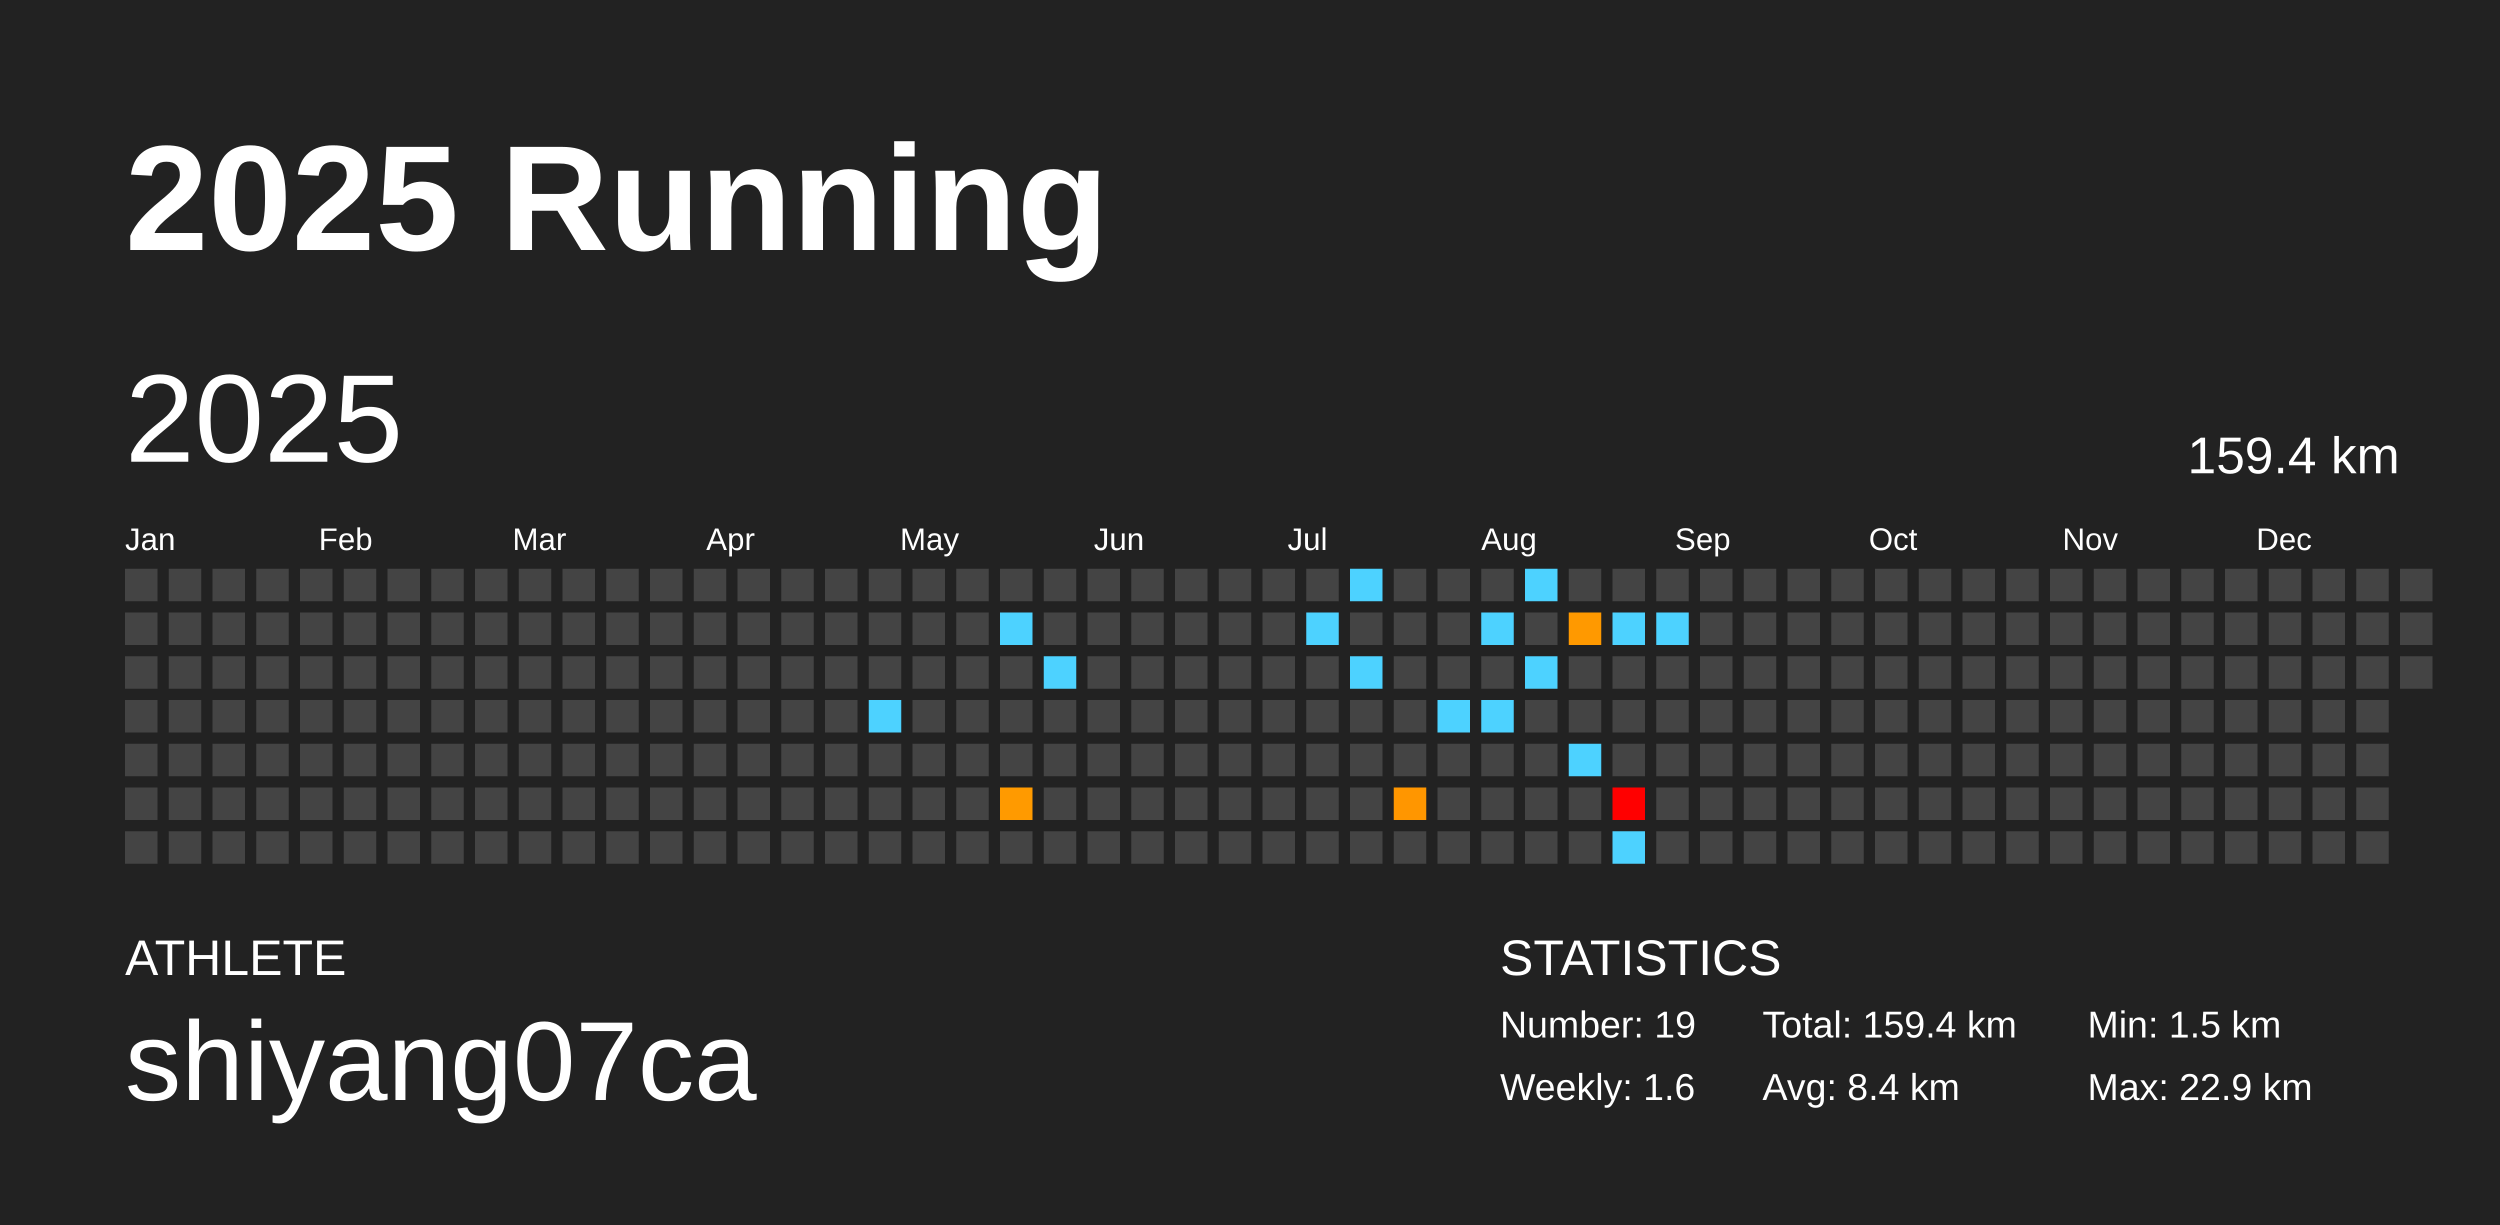
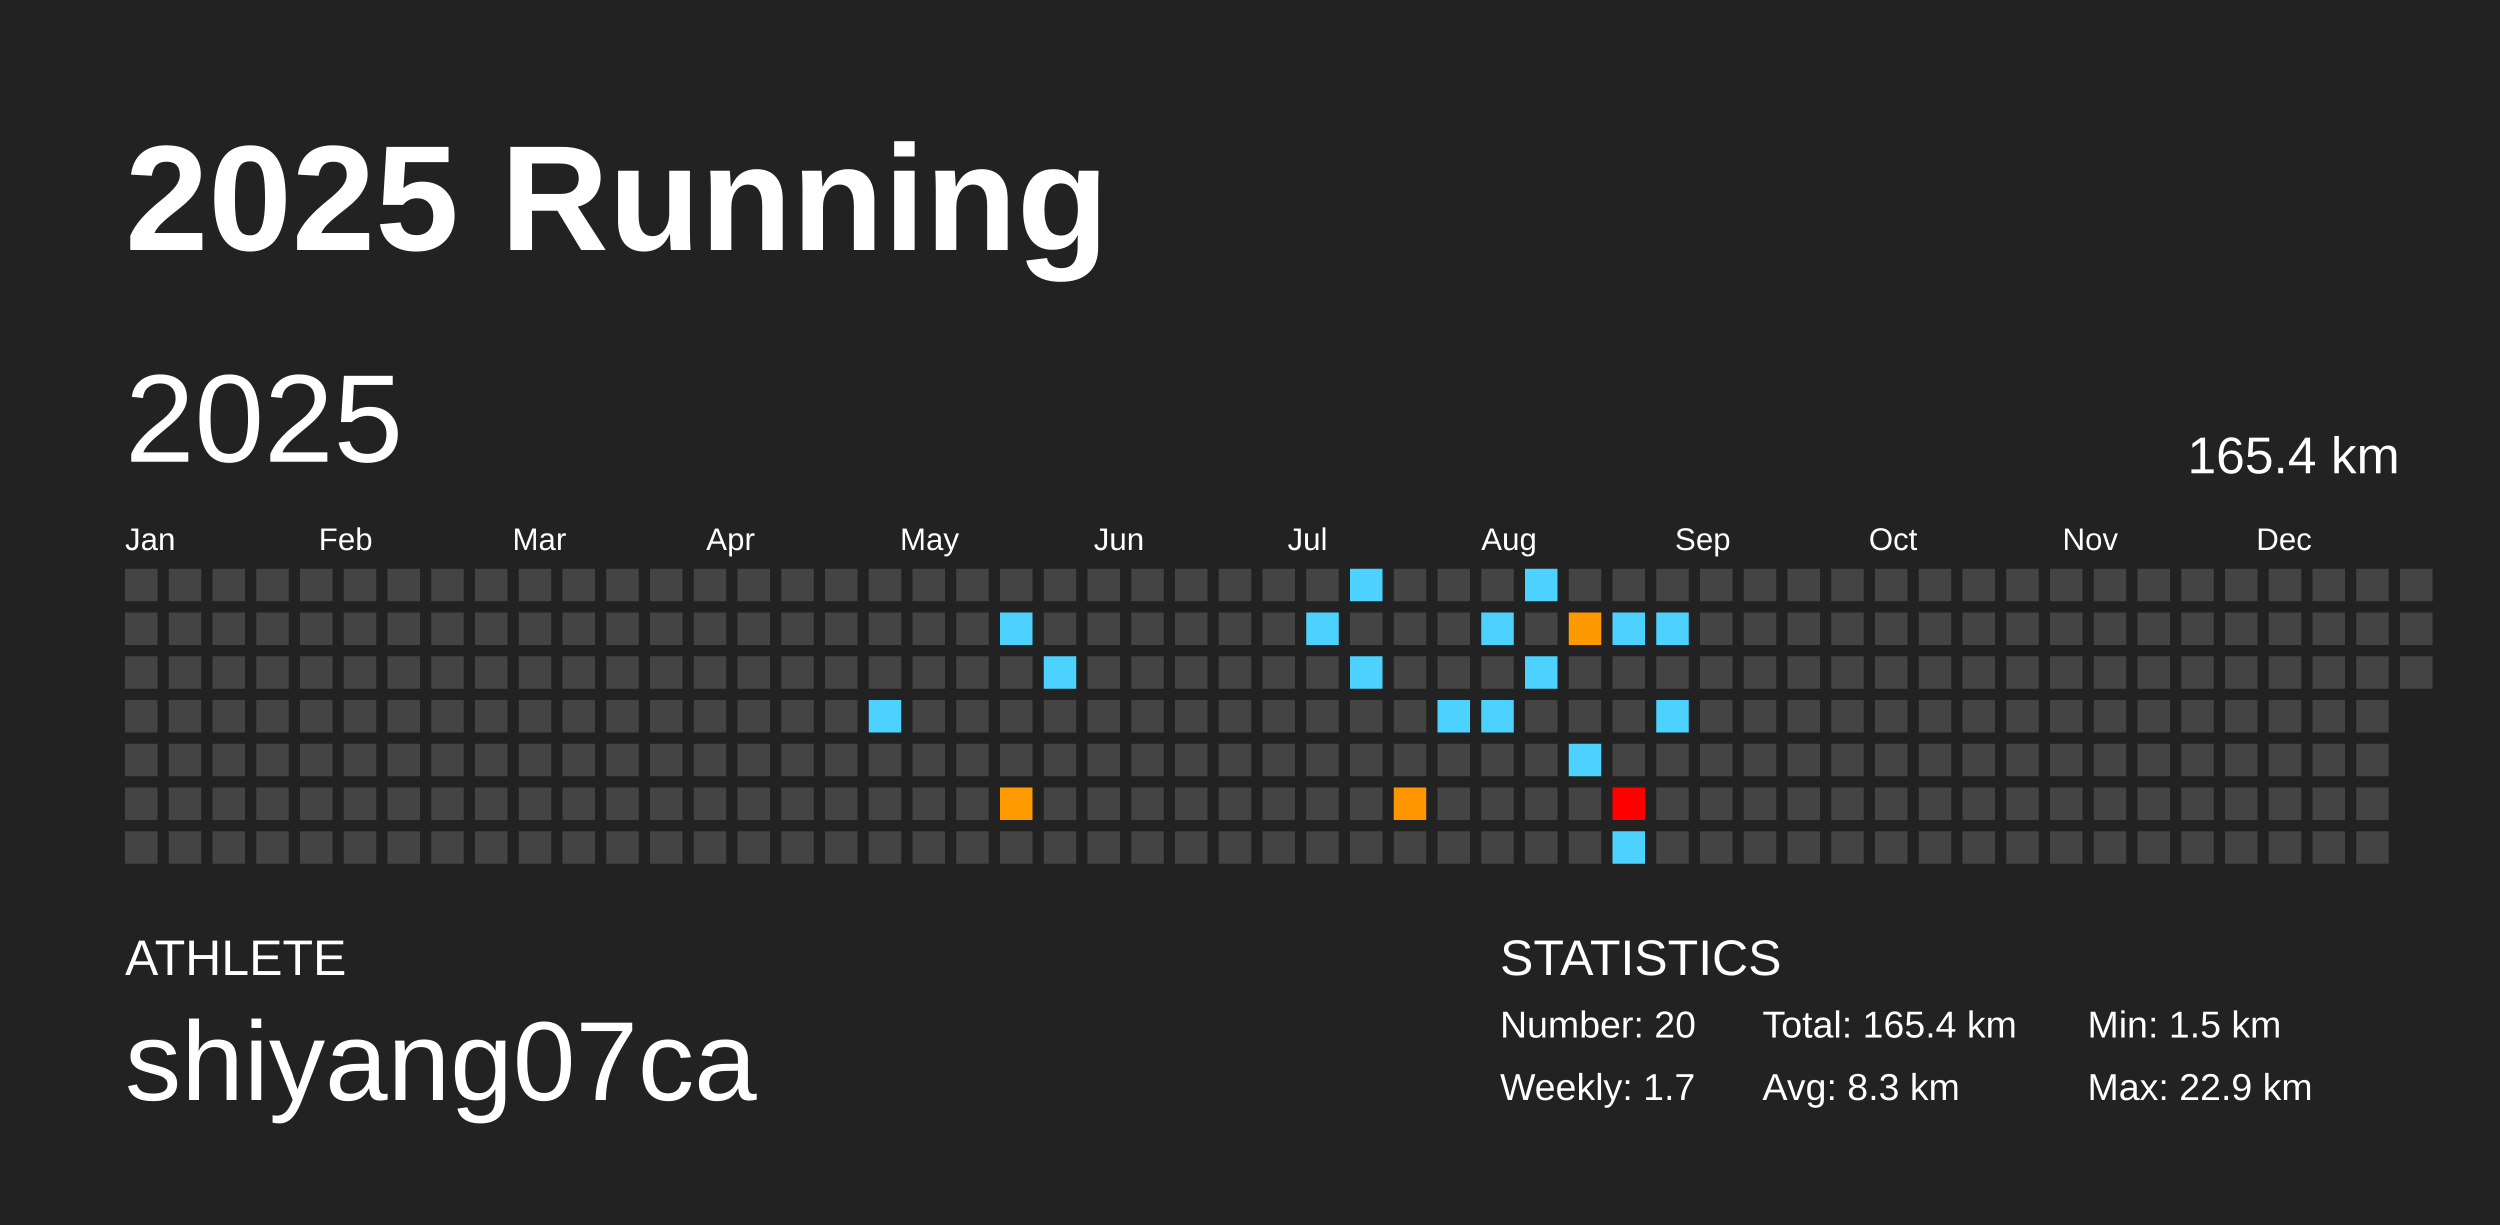
<svg xmlns="http://www.w3.org/2000/svg" baseProfile="full" height="98mm" version="1.1" viewBox="0,0,200,98" width="200mm">
  <defs />
  <rect fill="#222222" height="98" width="200" x="0" y="0" />
  <text fill="#FFFFFF" style="font-size:12px; font-family:Arial; font-weight:bold;" x="10" y="20">2025 Running</text>
  <text fill="#FFFFFF" style="font-size:4px; font-family:Arial" x="10" y="78">ATHLETE</text>
  <text fill="#FFFFFF" style="font-size:9px; font-family:Arial" x="10" y="88">shiyang07ca</text>
  <text fill="#FFFFFF" style="font-size:4px; font-family:Arial" x="120" y="78">STATISTICS</text>
-   <text fill="#FFFFFF" style="font-size:3px; font-family:Arial" x="120" y="83">Number: 19</text>
-   <text fill="#FFFFFF" style="font-size:3px; font-family:Arial" x="120" y="88">Weekly: 1.6</text>
-   <text fill="#FFFFFF" style="font-size:3px; font-family:Arial" x="141" y="83">Total: 159.4 km</text>
-   <text fill="#FFFFFF" style="font-size:3px; font-family:Arial" x="141" y="88">Avg: 8.4 km</text>
+   <text fill="#FFFFFF" style="font-size:3px; font-family:Arial" x="120" y="83">Number: 20</text>
+   <text fill="#FFFFFF" style="font-size:3px; font-family:Arial" x="120" y="88">Weekly: 1.7</text>
+   <text fill="#FFFFFF" style="font-size:3px; font-family:Arial" x="141" y="83">Total: 165.4 km</text>
+   <text fill="#FFFFFF" style="font-size:3px; font-family:Arial" x="141" y="88">Avg: 8.3 km</text>
  <text fill="#FFFFFF" style="font-size:3px; font-family:Arial" x="167" y="83">Min: 1.5 km</text>
  <text fill="#FFFFFF" style="font-size:3px; font-family:Arial" x="167" y="88">Max: 22.9 km</text>
  <text dominant-baseline="hanging" fill="#FFFFFF" style="font-size:10.0px; font-family:Arial;" x="10" y="30">2025</text>
-   <text dominant-baseline="hanging" fill="#FFFFFF" style="font-size:4.125px; font-family:Arial;" x="175" y="35">159.4 km</text>
+   <text dominant-baseline="hanging" fill="#FFFFFF" style="font-size:4.125px; font-family:Arial;" x="175" y="35">165.4 km</text>
  <text fill="#FFFFFF" style="font-size:2.5px; font-family:Arial" x="10.0" y="44">Jan</text>
  <text fill="#FFFFFF" style="font-size:2.5px; font-family:Arial" x="25.5" y="44">Feb</text>
  <text fill="#FFFFFF" style="font-size:2.5px; font-family:Arial" x="41.0" y="44">Mar</text>
  <text fill="#FFFFFF" style="font-size:2.5px; font-family:Arial" x="56.5" y="44">Apr</text>
  <text fill="#FFFFFF" style="font-size:2.5px; font-family:Arial" x="72.0" y="44">May</text>
  <text fill="#FFFFFF" style="font-size:2.5px; font-family:Arial" x="87.5" y="44">Jun</text>
  <text fill="#FFFFFF" style="font-size:2.5px; font-family:Arial" x="103.0" y="44">Jul</text>
  <text fill="#FFFFFF" style="font-size:2.5px; font-family:Arial" x="118.5" y="44">Aug</text>
  <text fill="#FFFFFF" style="font-size:2.5px; font-family:Arial" x="134.0" y="44">Sep</text>
  <text fill="#FFFFFF" style="font-size:2.5px; font-family:Arial" x="149.5" y="44">Oct</text>
  <text fill="#FFFFFF" style="font-size:2.5px; font-family:Arial" x="165.0" y="44">Nov</text>
  <text fill="#FFFFFF" style="font-size:2.5px; font-family:Arial" x="180.5" y="44">Dec</text>
  <rect fill="#444444" height="2.6" width="2.6" x="10.0" y="45.5" />
  <rect fill="#444444" height="2.6" width="2.6" x="10.0" y="49.0" />
  <rect fill="#444444" height="2.6" width="2.6" x="10.0" y="52.5" />
  <rect fill="#444444" height="2.6" width="2.6" x="10.0" y="56.0" />
  <rect fill="#444444" height="2.6" width="2.6" x="10.0" y="59.5" />
  <rect fill="#444444" height="2.6" width="2.6" x="10.0" y="63.0" />
  <rect fill="#444444" height="2.6" width="2.6" x="10.0" y="66.5" />
  <rect fill="#444444" height="2.6" width="2.6" x="13.5" y="45.5" />
  <rect fill="#444444" height="2.6" width="2.6" x="13.5" y="49.0" />
  <rect fill="#444444" height="2.6" width="2.6" x="13.5" y="52.5" />
  <rect fill="#444444" height="2.6" width="2.6" x="13.5" y="56.0" />
  <rect fill="#444444" height="2.6" width="2.6" x="13.5" y="59.5" />
  <rect fill="#444444" height="2.6" width="2.6" x="13.5" y="63.0" />
  <rect fill="#444444" height="2.6" width="2.6" x="13.5" y="66.5" />
  <rect fill="#444444" height="2.6" width="2.6" x="17.0" y="45.5" />
  <rect fill="#444444" height="2.6" width="2.6" x="17.0" y="49.0" />
  <rect fill="#444444" height="2.6" width="2.6" x="17.0" y="52.5" />
  <rect fill="#444444" height="2.6" width="2.6" x="17.0" y="56.0" />
  <rect fill="#444444" height="2.6" width="2.6" x="17.0" y="59.5" />
  <rect fill="#444444" height="2.6" width="2.6" x="17.0" y="63.0" />
  <rect fill="#444444" height="2.6" width="2.6" x="17.0" y="66.5" />
  <rect fill="#444444" height="2.6" width="2.6" x="20.5" y="45.5" />
  <rect fill="#444444" height="2.6" width="2.6" x="20.5" y="49.0" />
  <rect fill="#444444" height="2.6" width="2.6" x="20.5" y="52.5" />
  <rect fill="#444444" height="2.6" width="2.6" x="20.5" y="56.0" />
  <rect fill="#444444" height="2.6" width="2.6" x="20.5" y="59.5" />
  <rect fill="#444444" height="2.6" width="2.6" x="20.5" y="63.0" />
  <rect fill="#444444" height="2.6" width="2.6" x="20.5" y="66.5" />
  <rect fill="#444444" height="2.6" width="2.6" x="24.0" y="45.5" />
  <rect fill="#444444" height="2.6" width="2.6" x="24.0" y="49.0" />
  <rect fill="#444444" height="2.6" width="2.6" x="24.0" y="52.5" />
  <rect fill="#444444" height="2.6" width="2.6" x="24.0" y="56.0" />
  <rect fill="#444444" height="2.6" width="2.6" x="24.0" y="59.5" />
  <rect fill="#444444" height="2.6" width="2.6" x="24.0" y="63.0" />
  <rect fill="#444444" height="2.6" width="2.6" x="24.0" y="66.5" />
  <rect fill="#444444" height="2.6" width="2.6" x="27.5" y="45.5" />
  <rect fill="#444444" height="2.6" width="2.6" x="27.5" y="49.0" />
  <rect fill="#444444" height="2.6" width="2.6" x="27.5" y="52.5" />
  <rect fill="#444444" height="2.6" width="2.6" x="27.5" y="56.0" />
  <rect fill="#444444" height="2.6" width="2.6" x="27.5" y="59.5" />
  <rect fill="#444444" height="2.6" width="2.6" x="27.5" y="63.0" />
  <rect fill="#444444" height="2.6" width="2.6" x="27.5" y="66.5" />
  <rect fill="#444444" height="2.6" width="2.6" x="31.0" y="45.5" />
  <rect fill="#444444" height="2.6" width="2.6" x="31.0" y="49.0" />
  <rect fill="#444444" height="2.6" width="2.6" x="31.0" y="52.5" />
  <rect fill="#444444" height="2.6" width="2.6" x="31.0" y="56.0" />
  <rect fill="#444444" height="2.6" width="2.6" x="31.0" y="59.5" />
  <rect fill="#444444" height="2.6" width="2.6" x="31.0" y="63.0" />
  <rect fill="#444444" height="2.6" width="2.6" x="31.0" y="66.5" />
  <rect fill="#444444" height="2.6" width="2.6" x="34.5" y="45.5" />
  <rect fill="#444444" height="2.6" width="2.6" x="34.5" y="49.0" />
  <rect fill="#444444" height="2.6" width="2.6" x="34.5" y="52.5" />
  <rect fill="#444444" height="2.6" width="2.6" x="34.5" y="56.0" />
  <rect fill="#444444" height="2.6" width="2.6" x="34.5" y="59.5" />
  <rect fill="#444444" height="2.6" width="2.6" x="34.5" y="63.0" />
  <rect fill="#444444" height="2.6" width="2.6" x="34.5" y="66.5" />
  <rect fill="#444444" height="2.6" width="2.6" x="38.0" y="45.5" />
  <rect fill="#444444" height="2.6" width="2.6" x="38.0" y="49.0" />
  <rect fill="#444444" height="2.6" width="2.6" x="38.0" y="52.5" />
  <rect fill="#444444" height="2.6" width="2.6" x="38.0" y="56.0" />
  <rect fill="#444444" height="2.6" width="2.6" x="38.0" y="59.5" />
  <rect fill="#444444" height="2.6" width="2.6" x="38.0" y="63.0" />
  <rect fill="#444444" height="2.6" width="2.6" x="38.0" y="66.5" />
  <rect fill="#444444" height="2.6" width="2.6" x="41.5" y="45.5" />
  <rect fill="#444444" height="2.6" width="2.6" x="41.5" y="49.0" />
  <rect fill="#444444" height="2.6" width="2.6" x="41.5" y="52.5" />
  <rect fill="#444444" height="2.6" width="2.6" x="41.5" y="56.0" />
  <rect fill="#444444" height="2.6" width="2.6" x="41.5" y="59.5" />
  <rect fill="#444444" height="2.6" width="2.6" x="41.5" y="63.0" />
  <rect fill="#444444" height="2.6" width="2.6" x="41.5" y="66.5" />
  <rect fill="#444444" height="2.6" width="2.6" x="45.0" y="45.5" />
  <rect fill="#444444" height="2.6" width="2.6" x="45.0" y="49.0" />
  <rect fill="#444444" height="2.6" width="2.6" x="45.0" y="52.5" />
  <rect fill="#444444" height="2.6" width="2.6" x="45.0" y="56.0" />
  <rect fill="#444444" height="2.6" width="2.6" x="45.0" y="59.5" />
  <rect fill="#444444" height="2.6" width="2.6" x="45.0" y="63.0" />
  <rect fill="#444444" height="2.6" width="2.6" x="45.0" y="66.5" />
  <rect fill="#444444" height="2.6" width="2.6" x="48.5" y="45.5" />
  <rect fill="#444444" height="2.6" width="2.6" x="48.5" y="49.0" />
  <rect fill="#444444" height="2.6" width="2.6" x="48.5" y="52.5" />
  <rect fill="#444444" height="2.6" width="2.6" x="48.5" y="56.0" />
  <rect fill="#444444" height="2.6" width="2.6" x="48.5" y="59.5" />
  <rect fill="#444444" height="2.6" width="2.6" x="48.5" y="63.0" />
  <rect fill="#444444" height="2.6" width="2.6" x="48.5" y="66.5" />
  <rect fill="#444444" height="2.6" width="2.6" x="52.0" y="45.5" />
  <rect fill="#444444" height="2.6" width="2.6" x="52.0" y="49.0" />
  <rect fill="#444444" height="2.6" width="2.6" x="52.0" y="52.5" />
  <rect fill="#444444" height="2.6" width="2.6" x="52.0" y="56.0" />
  <rect fill="#444444" height="2.6" width="2.6" x="52.0" y="59.5" />
  <rect fill="#444444" height="2.6" width="2.6" x="52.0" y="63.0" />
  <rect fill="#444444" height="2.6" width="2.6" x="52.0" y="66.5" />
  <rect fill="#444444" height="2.6" width="2.6" x="55.5" y="45.5" />
  <rect fill="#444444" height="2.6" width="2.6" x="55.5" y="49.0" />
  <rect fill="#444444" height="2.6" width="2.6" x="55.5" y="52.5" />
  <rect fill="#444444" height="2.6" width="2.6" x="55.5" y="56.0" />
  <rect fill="#444444" height="2.6" width="2.6" x="55.5" y="59.5" />
  <rect fill="#444444" height="2.6" width="2.6" x="55.5" y="63.0" />
  <rect fill="#444444" height="2.6" width="2.6" x="55.5" y="66.5" />
  <rect fill="#444444" height="2.6" width="2.6" x="59.0" y="45.5" />
  <rect fill="#444444" height="2.6" width="2.6" x="59.0" y="49.0" />
  <rect fill="#444444" height="2.6" width="2.6" x="59.0" y="52.5" />
  <rect fill="#444444" height="2.6" width="2.6" x="59.0" y="56.0" />
  <rect fill="#444444" height="2.6" width="2.6" x="59.0" y="59.5" />
  <rect fill="#444444" height="2.6" width="2.6" x="59.0" y="63.0" />
  <rect fill="#444444" height="2.6" width="2.6" x="59.0" y="66.5" />
  <rect fill="#444444" height="2.6" width="2.6" x="62.5" y="45.5" />
  <rect fill="#444444" height="2.6" width="2.6" x="62.5" y="49.0" />
  <rect fill="#444444" height="2.6" width="2.6" x="62.5" y="52.5" />
  <rect fill="#444444" height="2.6" width="2.6" x="62.5" y="56.0" />
  <rect fill="#444444" height="2.6" width="2.6" x="62.5" y="59.5" />
  <rect fill="#444444" height="2.6" width="2.6" x="62.5" y="63.0" />
  <rect fill="#444444" height="2.6" width="2.6" x="62.5" y="66.5" />
  <rect fill="#444444" height="2.6" width="2.6" x="66.0" y="45.5" />
  <rect fill="#444444" height="2.6" width="2.6" x="66.0" y="49.0" />
  <rect fill="#444444" height="2.6" width="2.6" x="66.0" y="52.5" />
  <rect fill="#444444" height="2.6" width="2.6" x="66.0" y="56.0" />
  <rect fill="#444444" height="2.6" width="2.6" x="66.0" y="59.5" />
  <rect fill="#444444" height="2.6" width="2.6" x="66.0" y="63.0" />
  <rect fill="#444444" height="2.6" width="2.6" x="66.0" y="66.5" />
  <rect fill="#444444" height="2.6" width="2.6" x="69.5" y="45.5" />
  <rect fill="#444444" height="2.6" width="2.6" x="69.5" y="49.0" />
  <rect fill="#444444" height="2.6" width="2.6" x="69.5" y="52.5" />
  <rect fill="#4dd2ff" height="2.6" width="2.6" x="69.5" y="56.0" />
  <rect fill="#444444" height="2.6" width="2.6" x="69.5" y="59.5" />
  <rect fill="#444444" height="2.6" width="2.6" x="69.5" y="63.0" />
  <rect fill="#444444" height="2.6" width="2.6" x="69.5" y="66.5" />
  <rect fill="#444444" height="2.6" width="2.6" x="73.0" y="45.5" />
  <rect fill="#444444" height="2.6" width="2.6" x="73.0" y="49.0" />
  <rect fill="#444444" height="2.6" width="2.6" x="73.0" y="52.5" />
  <rect fill="#444444" height="2.6" width="2.6" x="73.0" y="56.0" />
  <rect fill="#444444" height="2.6" width="2.6" x="73.0" y="59.5" />
  <rect fill="#444444" height="2.6" width="2.6" x="73.0" y="63.0" />
  <rect fill="#444444" height="2.6" width="2.6" x="73.0" y="66.5" />
  <rect fill="#444444" height="2.6" width="2.6" x="76.5" y="45.5" />
  <rect fill="#444444" height="2.6" width="2.6" x="76.5" y="49.0" />
  <rect fill="#444444" height="2.6" width="2.6" x="76.5" y="52.5" />
  <rect fill="#444444" height="2.6" width="2.6" x="76.5" y="56.0" />
  <rect fill="#444444" height="2.6" width="2.6" x="76.5" y="59.5" />
  <rect fill="#444444" height="2.6" width="2.6" x="76.5" y="63.0" />
  <rect fill="#444444" height="2.6" width="2.6" x="76.5" y="66.5" />
  <rect fill="#444444" height="2.6" width="2.6" x="80.0" y="45.5" />
  <rect fill="#4dd2ff" height="2.6" width="2.6" x="80.0" y="49.0" />
  <rect fill="#444444" height="2.6" width="2.6" x="80.0" y="52.5" />
  <rect fill="#444444" height="2.6" width="2.6" x="80.0" y="56.0" />
  <rect fill="#444444" height="2.6" width="2.6" x="80.0" y="59.5" />
  <rect fill="#ff9a00" height="2.6" width="2.6" x="80.0" y="63.0" />
  <rect fill="#444444" height="2.6" width="2.6" x="80.0" y="66.5" />
  <rect fill="#444444" height="2.6" width="2.6" x="83.5" y="45.5" />
  <rect fill="#444444" height="2.6" width="2.6" x="83.5" y="49.0" />
  <rect fill="#4dd2ff" height="2.6" width="2.6" x="83.5" y="52.5" />
  <rect fill="#444444" height="2.6" width="2.6" x="83.5" y="56.0" />
  <rect fill="#444444" height="2.6" width="2.6" x="83.5" y="59.5" />
  <rect fill="#444444" height="2.6" width="2.6" x="83.5" y="63.0" />
  <rect fill="#444444" height="2.6" width="2.6" x="83.5" y="66.5" />
  <rect fill="#444444" height="2.6" width="2.6" x="87.0" y="45.5" />
  <rect fill="#444444" height="2.6" width="2.6" x="87.0" y="49.0" />
  <rect fill="#444444" height="2.6" width="2.6" x="87.0" y="52.5" />
  <rect fill="#444444" height="2.6" width="2.6" x="87.0" y="56.0" />
  <rect fill="#444444" height="2.6" width="2.6" x="87.0" y="59.5" />
  <rect fill="#444444" height="2.6" width="2.6" x="87.0" y="63.0" />
  <rect fill="#444444" height="2.6" width="2.6" x="87.0" y="66.5" />
  <rect fill="#444444" height="2.6" width="2.6" x="90.5" y="45.5" />
  <rect fill="#444444" height="2.6" width="2.6" x="90.5" y="49.0" />
  <rect fill="#444444" height="2.6" width="2.6" x="90.5" y="52.5" />
  <rect fill="#444444" height="2.6" width="2.6" x="90.5" y="56.0" />
  <rect fill="#444444" height="2.6" width="2.6" x="90.5" y="59.5" />
  <rect fill="#444444" height="2.6" width="2.6" x="90.5" y="63.0" />
  <rect fill="#444444" height="2.6" width="2.6" x="90.5" y="66.5" />
  <rect fill="#444444" height="2.6" width="2.6" x="94.0" y="45.5" />
  <rect fill="#444444" height="2.6" width="2.6" x="94.0" y="49.0" />
  <rect fill="#444444" height="2.6" width="2.6" x="94.0" y="52.5" />
  <rect fill="#444444" height="2.6" width="2.6" x="94.0" y="56.0" />
  <rect fill="#444444" height="2.6" width="2.6" x="94.0" y="59.5" />
  <rect fill="#444444" height="2.6" width="2.6" x="94.0" y="63.0" />
  <rect fill="#444444" height="2.6" width="2.6" x="94.0" y="66.5" />
  <rect fill="#444444" height="2.6" width="2.6" x="97.5" y="45.5" />
  <rect fill="#444444" height="2.6" width="2.6" x="97.5" y="49.0" />
  <rect fill="#444444" height="2.6" width="2.6" x="97.5" y="52.5" />
  <rect fill="#444444" height="2.6" width="2.6" x="97.5" y="56.0" />
  <rect fill="#444444" height="2.6" width="2.6" x="97.5" y="59.5" />
  <rect fill="#444444" height="2.6" width="2.6" x="97.5" y="63.0" />
  <rect fill="#444444" height="2.6" width="2.6" x="97.5" y="66.5" />
  <rect fill="#444444" height="2.6" width="2.6" x="101.0" y="45.5" />
  <rect fill="#444444" height="2.6" width="2.6" x="101.0" y="49.0" />
  <rect fill="#444444" height="2.6" width="2.6" x="101.0" y="52.5" />
  <rect fill="#444444" height="2.6" width="2.6" x="101.0" y="56.0" />
  <rect fill="#444444" height="2.6" width="2.6" x="101.0" y="59.5" />
  <rect fill="#444444" height="2.6" width="2.6" x="101.0" y="63.0" />
  <rect fill="#444444" height="2.6" width="2.6" x="101.0" y="66.5" />
  <rect fill="#444444" height="2.6" width="2.6" x="104.5" y="45.5" />
  <rect fill="#4dd2ff" height="2.6" width="2.6" x="104.5" y="49.0" />
  <rect fill="#444444" height="2.6" width="2.6" x="104.5" y="52.5" />
  <rect fill="#444444" height="2.6" width="2.6" x="104.5" y="56.0" />
  <rect fill="#444444" height="2.6" width="2.6" x="104.5" y="59.5" />
  <rect fill="#444444" height="2.6" width="2.6" x="104.5" y="63.0" />
  <rect fill="#444444" height="2.6" width="2.6" x="104.5" y="66.5" />
  <rect fill="#4dd2ff" height="2.6" width="2.6" x="108.0" y="45.5" />
  <rect fill="#444444" height="2.6" width="2.6" x="108.0" y="49.0" />
  <rect fill="#4dd2ff" height="2.6" width="2.6" x="108.0" y="52.5" />
  <rect fill="#444444" height="2.6" width="2.6" x="108.0" y="56.0" />
  <rect fill="#444444" height="2.6" width="2.6" x="108.0" y="59.5" />
  <rect fill="#444444" height="2.6" width="2.6" x="108.0" y="63.0" />
  <rect fill="#444444" height="2.6" width="2.6" x="108.0" y="66.5" />
  <rect fill="#444444" height="2.6" width="2.6" x="111.5" y="45.5" />
  <rect fill="#444444" height="2.6" width="2.6" x="111.5" y="49.0" />
  <rect fill="#444444" height="2.6" width="2.6" x="111.5" y="52.5" />
  <rect fill="#444444" height="2.6" width="2.6" x="111.5" y="56.0" />
  <rect fill="#444444" height="2.6" width="2.6" x="111.5" y="59.5" />
  <rect fill="#ff9600" height="2.6" width="2.6" x="111.5" y="63.0" />
  <rect fill="#444444" height="2.6" width="2.6" x="111.5" y="66.5" />
  <rect fill="#444444" height="2.6" width="2.6" x="115.0" y="45.5" />
  <rect fill="#444444" height="2.6" width="2.6" x="115.0" y="49.0" />
  <rect fill="#444444" height="2.6" width="2.6" x="115.0" y="52.5" />
  <rect fill="#4dd2ff" height="2.6" width="2.6" x="115.0" y="56.0" />
  <rect fill="#444444" height="2.6" width="2.6" x="115.0" y="59.5" />
  <rect fill="#444444" height="2.6" width="2.6" x="115.0" y="63.0" />
  <rect fill="#444444" height="2.6" width="2.6" x="115.0" y="66.5" />
  <rect fill="#444444" height="2.6" width="2.6" x="118.5" y="45.5" />
  <rect fill="#4dd2ff" height="2.6" width="2.6" x="118.5" y="49.0" />
  <rect fill="#444444" height="2.6" width="2.6" x="118.5" y="52.5" />
  <rect fill="#4dd2ff" height="2.6" width="2.6" x="118.5" y="56.0" />
  <rect fill="#444444" height="2.6" width="2.6" x="118.5" y="59.5" />
  <rect fill="#444444" height="2.6" width="2.6" x="118.5" y="63.0" />
  <rect fill="#444444" height="2.6" width="2.6" x="118.5" y="66.5" />
  <rect fill="#4dd2ff" height="2.6" width="2.6" x="122.0" y="45.5" />
  <rect fill="#444444" height="2.6" width="2.6" x="122.0" y="49.0" />
  <rect fill="#4dd2ff" height="2.6" width="2.6" x="122.0" y="52.5" />
  <rect fill="#444444" height="2.6" width="2.6" x="122.0" y="56.0" />
  <rect fill="#444444" height="2.6" width="2.6" x="122.0" y="59.5" />
  <rect fill="#444444" height="2.6" width="2.6" x="122.0" y="63.0" />
  <rect fill="#444444" height="2.6" width="2.6" x="122.0" y="66.5" />
  <rect fill="#444444" height="2.6" width="2.6" x="125.5" y="45.5" />
  <rect fill="#ff9900" height="2.6" width="2.6" x="125.5" y="49.0" />
  <rect fill="#444444" height="2.6" width="2.6" x="125.5" y="52.5" />
  <rect fill="#444444" height="2.6" width="2.6" x="125.5" y="56.0" />
  <rect fill="#4dd2ff" height="2.6" width="2.6" x="125.5" y="59.5" />
  <rect fill="#444444" height="2.6" width="2.6" x="125.5" y="63.0" />
  <rect fill="#444444" height="2.6" width="2.6" x="125.5" y="66.5" />
  <rect fill="#444444" height="2.6" width="2.6" x="129.0" y="45.5" />
  <rect fill="#4dd2ff" height="2.6" width="2.6" x="129.0" y="49.0" />
  <rect fill="#444444" height="2.6" width="2.6" x="129.0" y="52.5" />
  <rect fill="#444444" height="2.6" width="2.6" x="129.0" y="56.0" />
  <rect fill="#444444" height="2.6" width="2.6" x="129.0" y="59.5" />
  <rect fill="red" height="2.6" width="2.6" x="129.0" y="63.0" />
  <rect fill="#4dd2ff" height="2.6" width="2.6" x="129.0" y="66.5" />
  <rect fill="#444444" height="2.6" width="2.6" x="132.5" y="45.5" />
  <rect fill="#4dd2ff" height="2.6" width="2.6" x="132.5" y="49.0" />
  <rect fill="#444444" height="2.6" width="2.6" x="132.5" y="52.5" />
-   <rect fill="#444444" height="2.6" width="2.6" x="132.5" y="56.0" />
+   <rect fill="#4dd2ff" height="2.6" width="2.6" x="132.5" y="56.0" />
  <rect fill="#444444" height="2.6" width="2.6" x="132.5" y="59.5" />
  <rect fill="#444444" height="2.6" width="2.6" x="132.5" y="63.0" />
  <rect fill="#444444" height="2.6" width="2.6" x="132.5" y="66.5" />
  <rect fill="#444444" height="2.6" width="2.6" x="136.0" y="45.5" />
  <rect fill="#444444" height="2.6" width="2.6" x="136.0" y="49.0" />
  <rect fill="#444444" height="2.6" width="2.6" x="136.0" y="52.5" />
  <rect fill="#444444" height="2.6" width="2.6" x="136.0" y="56.0" />
  <rect fill="#444444" height="2.6" width="2.6" x="136.0" y="59.5" />
  <rect fill="#444444" height="2.6" width="2.6" x="136.0" y="63.0" />
  <rect fill="#444444" height="2.6" width="2.6" x="136.0" y="66.5" />
  <rect fill="#444444" height="2.6" width="2.6" x="139.5" y="45.5" />
  <rect fill="#444444" height="2.6" width="2.6" x="139.5" y="49.0" />
  <rect fill="#444444" height="2.6" width="2.6" x="139.5" y="52.5" />
  <rect fill="#444444" height="2.6" width="2.6" x="139.5" y="56.0" />
  <rect fill="#444444" height="2.6" width="2.6" x="139.5" y="59.5" />
  <rect fill="#444444" height="2.6" width="2.6" x="139.5" y="63.0" />
  <rect fill="#444444" height="2.6" width="2.6" x="139.5" y="66.5" />
  <rect fill="#444444" height="2.6" width="2.6" x="143.0" y="45.5" />
  <rect fill="#444444" height="2.6" width="2.6" x="143.0" y="49.0" />
  <rect fill="#444444" height="2.6" width="2.6" x="143.0" y="52.5" />
  <rect fill="#444444" height="2.6" width="2.6" x="143.0" y="56.0" />
  <rect fill="#444444" height="2.6" width="2.6" x="143.0" y="59.5" />
  <rect fill="#444444" height="2.6" width="2.6" x="143.0" y="63.0" />
  <rect fill="#444444" height="2.6" width="2.6" x="143.0" y="66.5" />
  <rect fill="#444444" height="2.6" width="2.6" x="146.5" y="45.5" />
  <rect fill="#444444" height="2.6" width="2.6" x="146.5" y="49.0" />
  <rect fill="#444444" height="2.6" width="2.6" x="146.5" y="52.5" />
  <rect fill="#444444" height="2.6" width="2.6" x="146.5" y="56.0" />
  <rect fill="#444444" height="2.6" width="2.6" x="146.5" y="59.5" />
  <rect fill="#444444" height="2.6" width="2.6" x="146.5" y="63.0" />
  <rect fill="#444444" height="2.6" width="2.6" x="146.5" y="66.5" />
  <rect fill="#444444" height="2.6" width="2.6" x="150.0" y="45.5" />
  <rect fill="#444444" height="2.6" width="2.6" x="150.0" y="49.0" />
  <rect fill="#444444" height="2.6" width="2.6" x="150.0" y="52.5" />
  <rect fill="#444444" height="2.6" width="2.6" x="150.0" y="56.0" />
  <rect fill="#444444" height="2.6" width="2.6" x="150.0" y="59.5" />
  <rect fill="#444444" height="2.6" width="2.6" x="150.0" y="63.0" />
  <rect fill="#444444" height="2.6" width="2.6" x="150.0" y="66.5" />
  <rect fill="#444444" height="2.6" width="2.6" x="153.5" y="45.5" />
  <rect fill="#444444" height="2.6" width="2.6" x="153.5" y="49.0" />
  <rect fill="#444444" height="2.6" width="2.6" x="153.5" y="52.5" />
  <rect fill="#444444" height="2.6" width="2.6" x="153.5" y="56.0" />
  <rect fill="#444444" height="2.6" width="2.6" x="153.5" y="59.5" />
  <rect fill="#444444" height="2.6" width="2.6" x="153.5" y="63.0" />
  <rect fill="#444444" height="2.6" width="2.6" x="153.5" y="66.5" />
  <rect fill="#444444" height="2.6" width="2.6" x="157.0" y="45.5" />
  <rect fill="#444444" height="2.6" width="2.6" x="157.0" y="49.0" />
  <rect fill="#444444" height="2.6" width="2.6" x="157.0" y="52.5" />
  <rect fill="#444444" height="2.6" width="2.6" x="157.0" y="56.0" />
  <rect fill="#444444" height="2.6" width="2.6" x="157.0" y="59.5" />
  <rect fill="#444444" height="2.6" width="2.6" x="157.0" y="63.0" />
  <rect fill="#444444" height="2.6" width="2.6" x="157.0" y="66.5" />
  <rect fill="#444444" height="2.6" width="2.6" x="160.5" y="45.5" />
  <rect fill="#444444" height="2.6" width="2.6" x="160.5" y="49.0" />
  <rect fill="#444444" height="2.6" width="2.6" x="160.5" y="52.5" />
  <rect fill="#444444" height="2.6" width="2.6" x="160.5" y="56.0" />
  <rect fill="#444444" height="2.6" width="2.6" x="160.5" y="59.5" />
  <rect fill="#444444" height="2.6" width="2.6" x="160.5" y="63.0" />
  <rect fill="#444444" height="2.6" width="2.6" x="160.5" y="66.5" />
  <rect fill="#444444" height="2.6" width="2.6" x="164.0" y="45.5" />
  <rect fill="#444444" height="2.6" width="2.6" x="164.0" y="49.0" />
  <rect fill="#444444" height="2.6" width="2.6" x="164.0" y="52.5" />
  <rect fill="#444444" height="2.6" width="2.6" x="164.0" y="56.0" />
  <rect fill="#444444" height="2.6" width="2.6" x="164.0" y="59.5" />
  <rect fill="#444444" height="2.6" width="2.6" x="164.0" y="63.0" />
  <rect fill="#444444" height="2.6" width="2.6" x="164.0" y="66.5" />
  <rect fill="#444444" height="2.6" width="2.6" x="167.5" y="45.5" />
  <rect fill="#444444" height="2.6" width="2.6" x="167.5" y="49.0" />
  <rect fill="#444444" height="2.6" width="2.6" x="167.5" y="52.5" />
  <rect fill="#444444" height="2.6" width="2.6" x="167.5" y="56.0" />
  <rect fill="#444444" height="2.6" width="2.6" x="167.5" y="59.5" />
  <rect fill="#444444" height="2.6" width="2.6" x="167.5" y="63.0" />
  <rect fill="#444444" height="2.6" width="2.6" x="167.5" y="66.5" />
  <rect fill="#444444" height="2.6" width="2.6" x="171.0" y="45.5" />
  <rect fill="#444444" height="2.6" width="2.6" x="171.0" y="49.0" />
  <rect fill="#444444" height="2.6" width="2.6" x="171.0" y="52.5" />
  <rect fill="#444444" height="2.6" width="2.6" x="171.0" y="56.0" />
  <rect fill="#444444" height="2.6" width="2.6" x="171.0" y="59.5" />
  <rect fill="#444444" height="2.6" width="2.6" x="171.0" y="63.0" />
  <rect fill="#444444" height="2.6" width="2.6" x="171.0" y="66.5" />
  <rect fill="#444444" height="2.6" width="2.6" x="174.5" y="45.5" />
  <rect fill="#444444" height="2.6" width="2.6" x="174.5" y="49.0" />
  <rect fill="#444444" height="2.6" width="2.6" x="174.5" y="52.5" />
  <rect fill="#444444" height="2.6" width="2.6" x="174.5" y="56.0" />
  <rect fill="#444444" height="2.6" width="2.6" x="174.5" y="59.5" />
  <rect fill="#444444" height="2.6" width="2.6" x="174.5" y="63.0" />
  <rect fill="#444444" height="2.6" width="2.6" x="174.5" y="66.5" />
  <rect fill="#444444" height="2.6" width="2.6" x="178.0" y="45.5" />
  <rect fill="#444444" height="2.6" width="2.6" x="178.0" y="49.0" />
  <rect fill="#444444" height="2.6" width="2.6" x="178.0" y="52.5" />
  <rect fill="#444444" height="2.6" width="2.6" x="178.0" y="56.0" />
  <rect fill="#444444" height="2.6" width="2.6" x="178.0" y="59.5" />
  <rect fill="#444444" height="2.6" width="2.6" x="178.0" y="63.0" />
  <rect fill="#444444" height="2.6" width="2.6" x="178.0" y="66.5" />
  <rect fill="#444444" height="2.6" width="2.6" x="181.5" y="45.5" />
  <rect fill="#444444" height="2.6" width="2.6" x="181.5" y="49.0" />
  <rect fill="#444444" height="2.6" width="2.6" x="181.5" y="52.5" />
  <rect fill="#444444" height="2.6" width="2.6" x="181.5" y="56.0" />
  <rect fill="#444444" height="2.6" width="2.6" x="181.5" y="59.5" />
  <rect fill="#444444" height="2.6" width="2.6" x="181.5" y="63.0" />
  <rect fill="#444444" height="2.6" width="2.6" x="181.5" y="66.5" />
  <rect fill="#444444" height="2.6" width="2.6" x="185.0" y="45.5" />
  <rect fill="#444444" height="2.6" width="2.6" x="185.0" y="49.0" />
  <rect fill="#444444" height="2.6" width="2.6" x="185.0" y="52.5" />
  <rect fill="#444444" height="2.6" width="2.6" x="185.0" y="56.0" />
  <rect fill="#444444" height="2.6" width="2.6" x="185.0" y="59.5" />
  <rect fill="#444444" height="2.6" width="2.6" x="185.0" y="63.0" />
  <rect fill="#444444" height="2.6" width="2.6" x="185.0" y="66.5" />
  <rect fill="#444444" height="2.6" width="2.6" x="188.5" y="45.5" />
  <rect fill="#444444" height="2.6" width="2.6" x="188.5" y="49.0" />
  <rect fill="#444444" height="2.6" width="2.6" x="188.5" y="52.5" />
  <rect fill="#444444" height="2.6" width="2.6" x="188.5" y="56.0" />
  <rect fill="#444444" height="2.6" width="2.6" x="188.5" y="59.5" />
  <rect fill="#444444" height="2.6" width="2.6" x="188.5" y="63.0" />
  <rect fill="#444444" height="2.6" width="2.6" x="188.5" y="66.5" />
  <rect fill="#444444" height="2.6" width="2.6" x="192.0" y="45.5" />
  <rect fill="#444444" height="2.6" width="2.6" x="192.0" y="49.0" />
  <rect fill="#444444" height="2.6" width="2.6" x="192.0" y="52.5" />
</svg>
